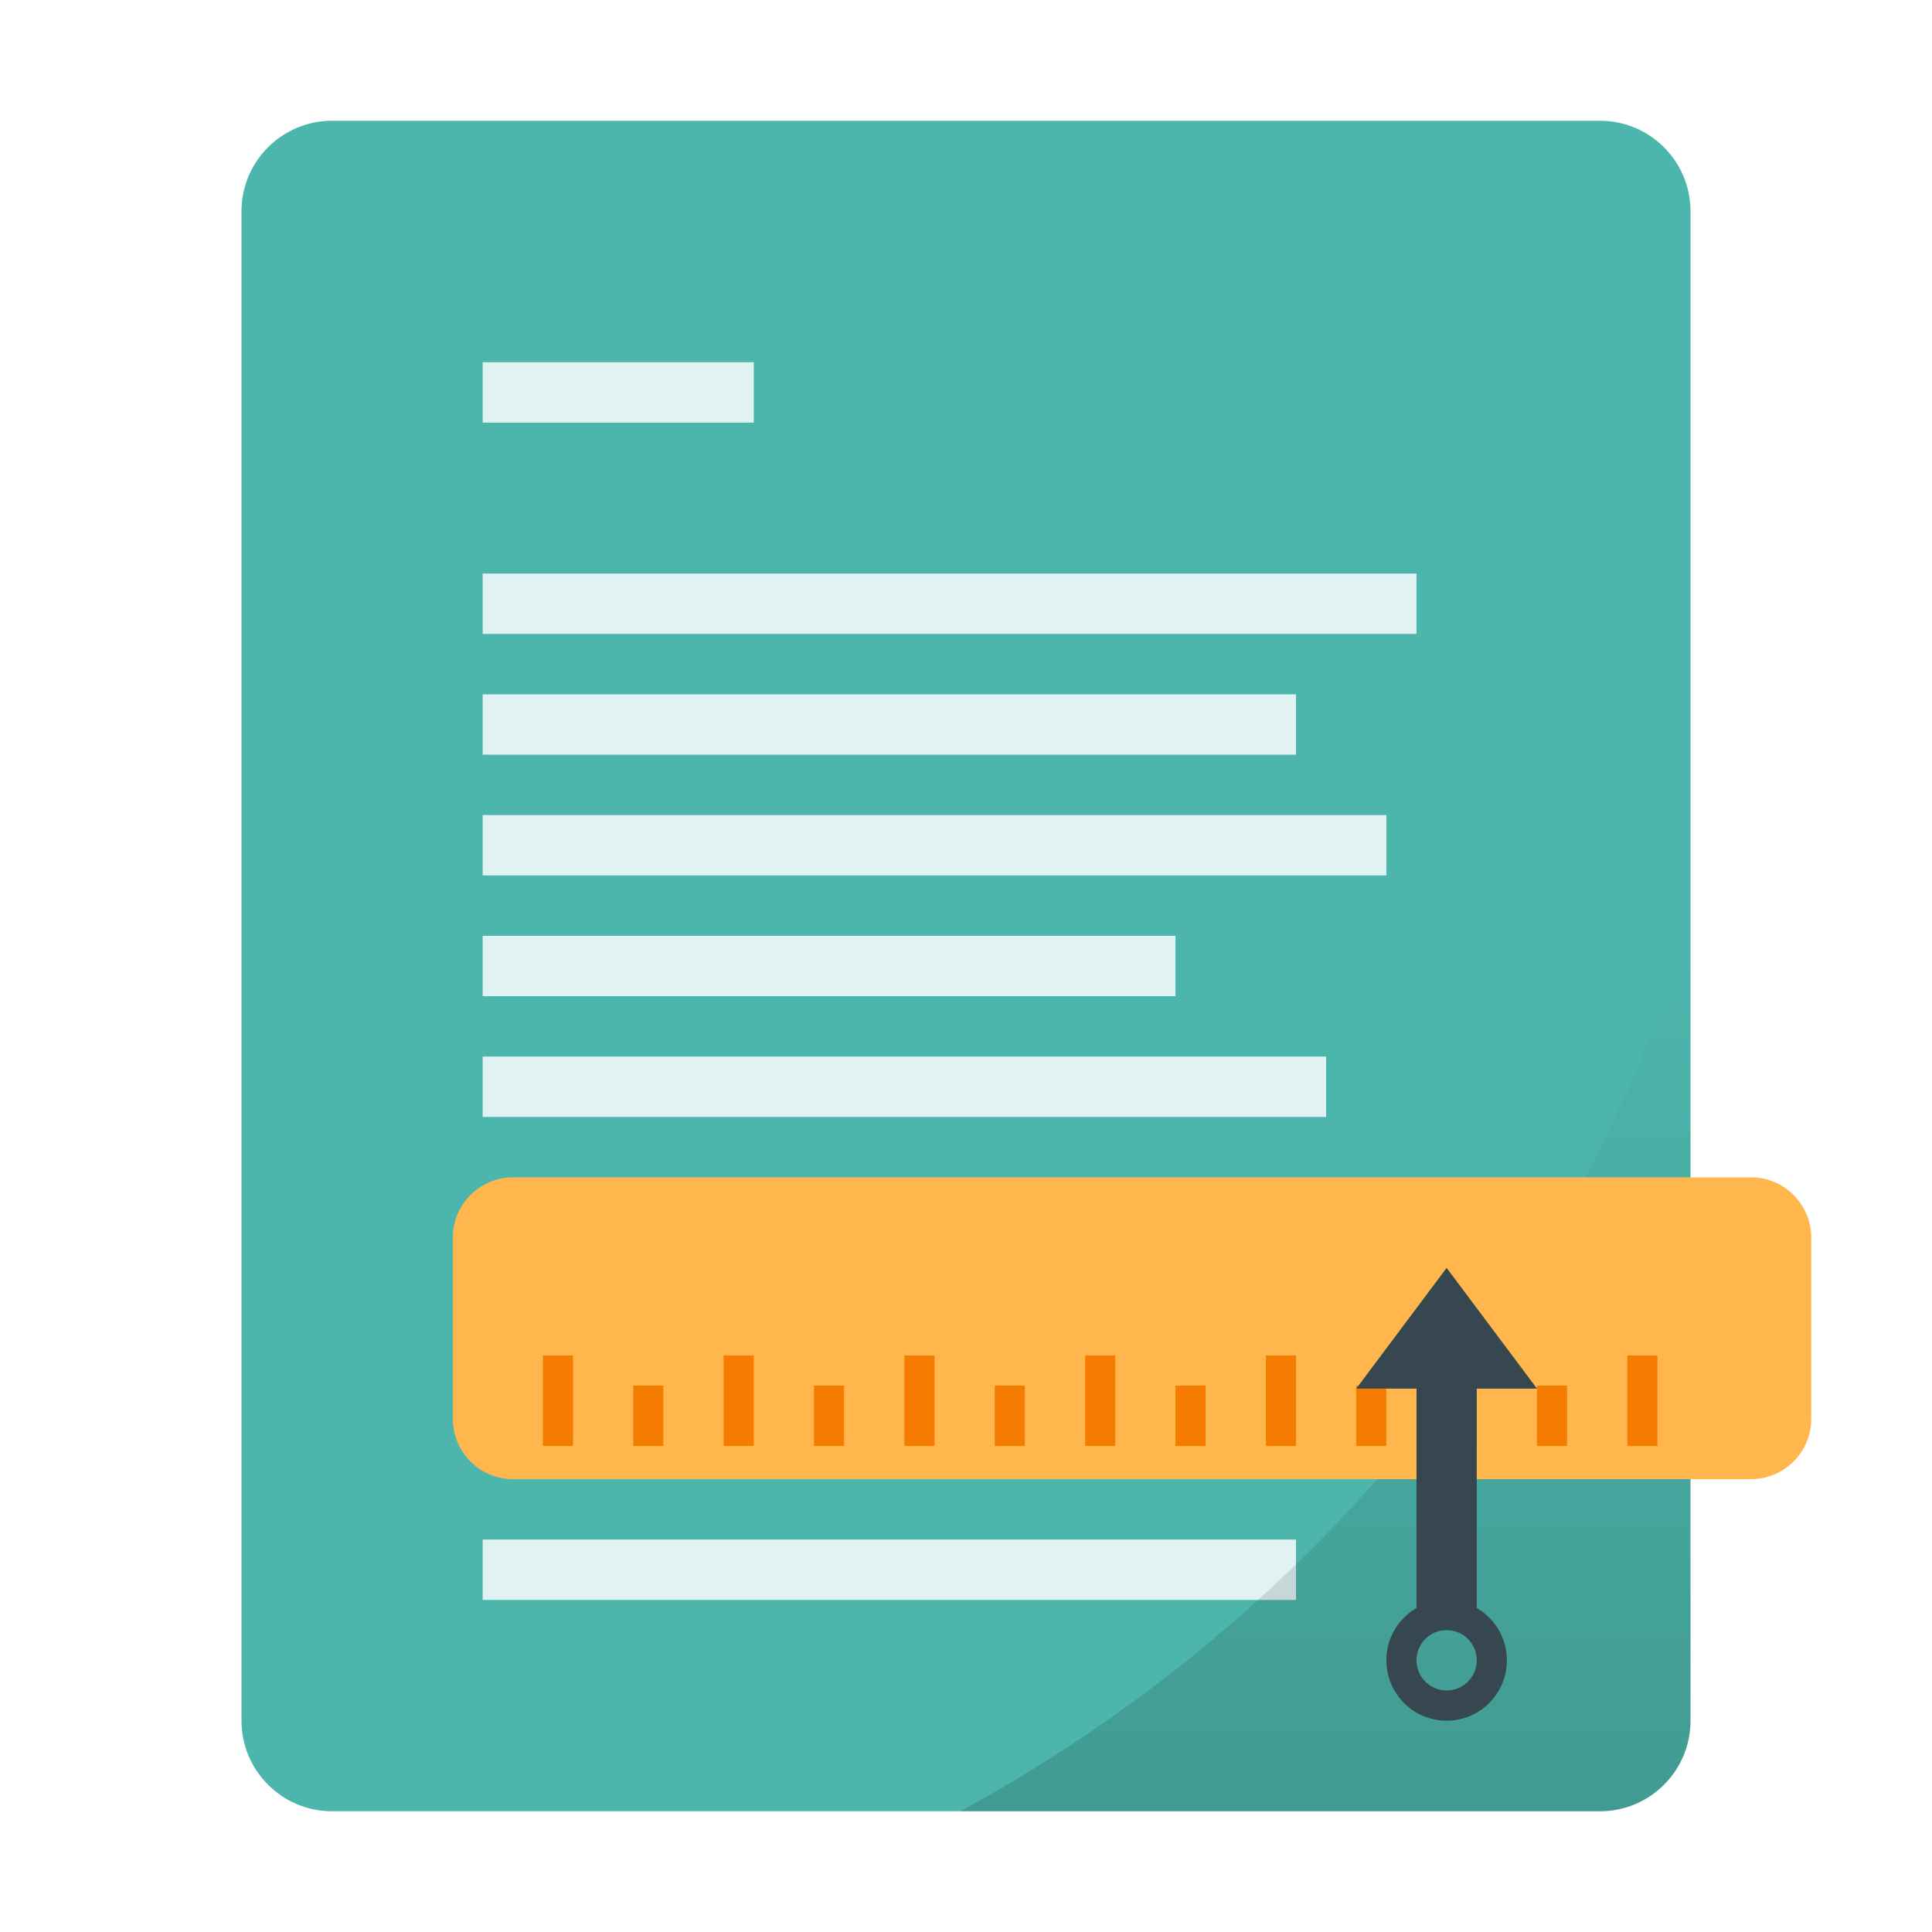
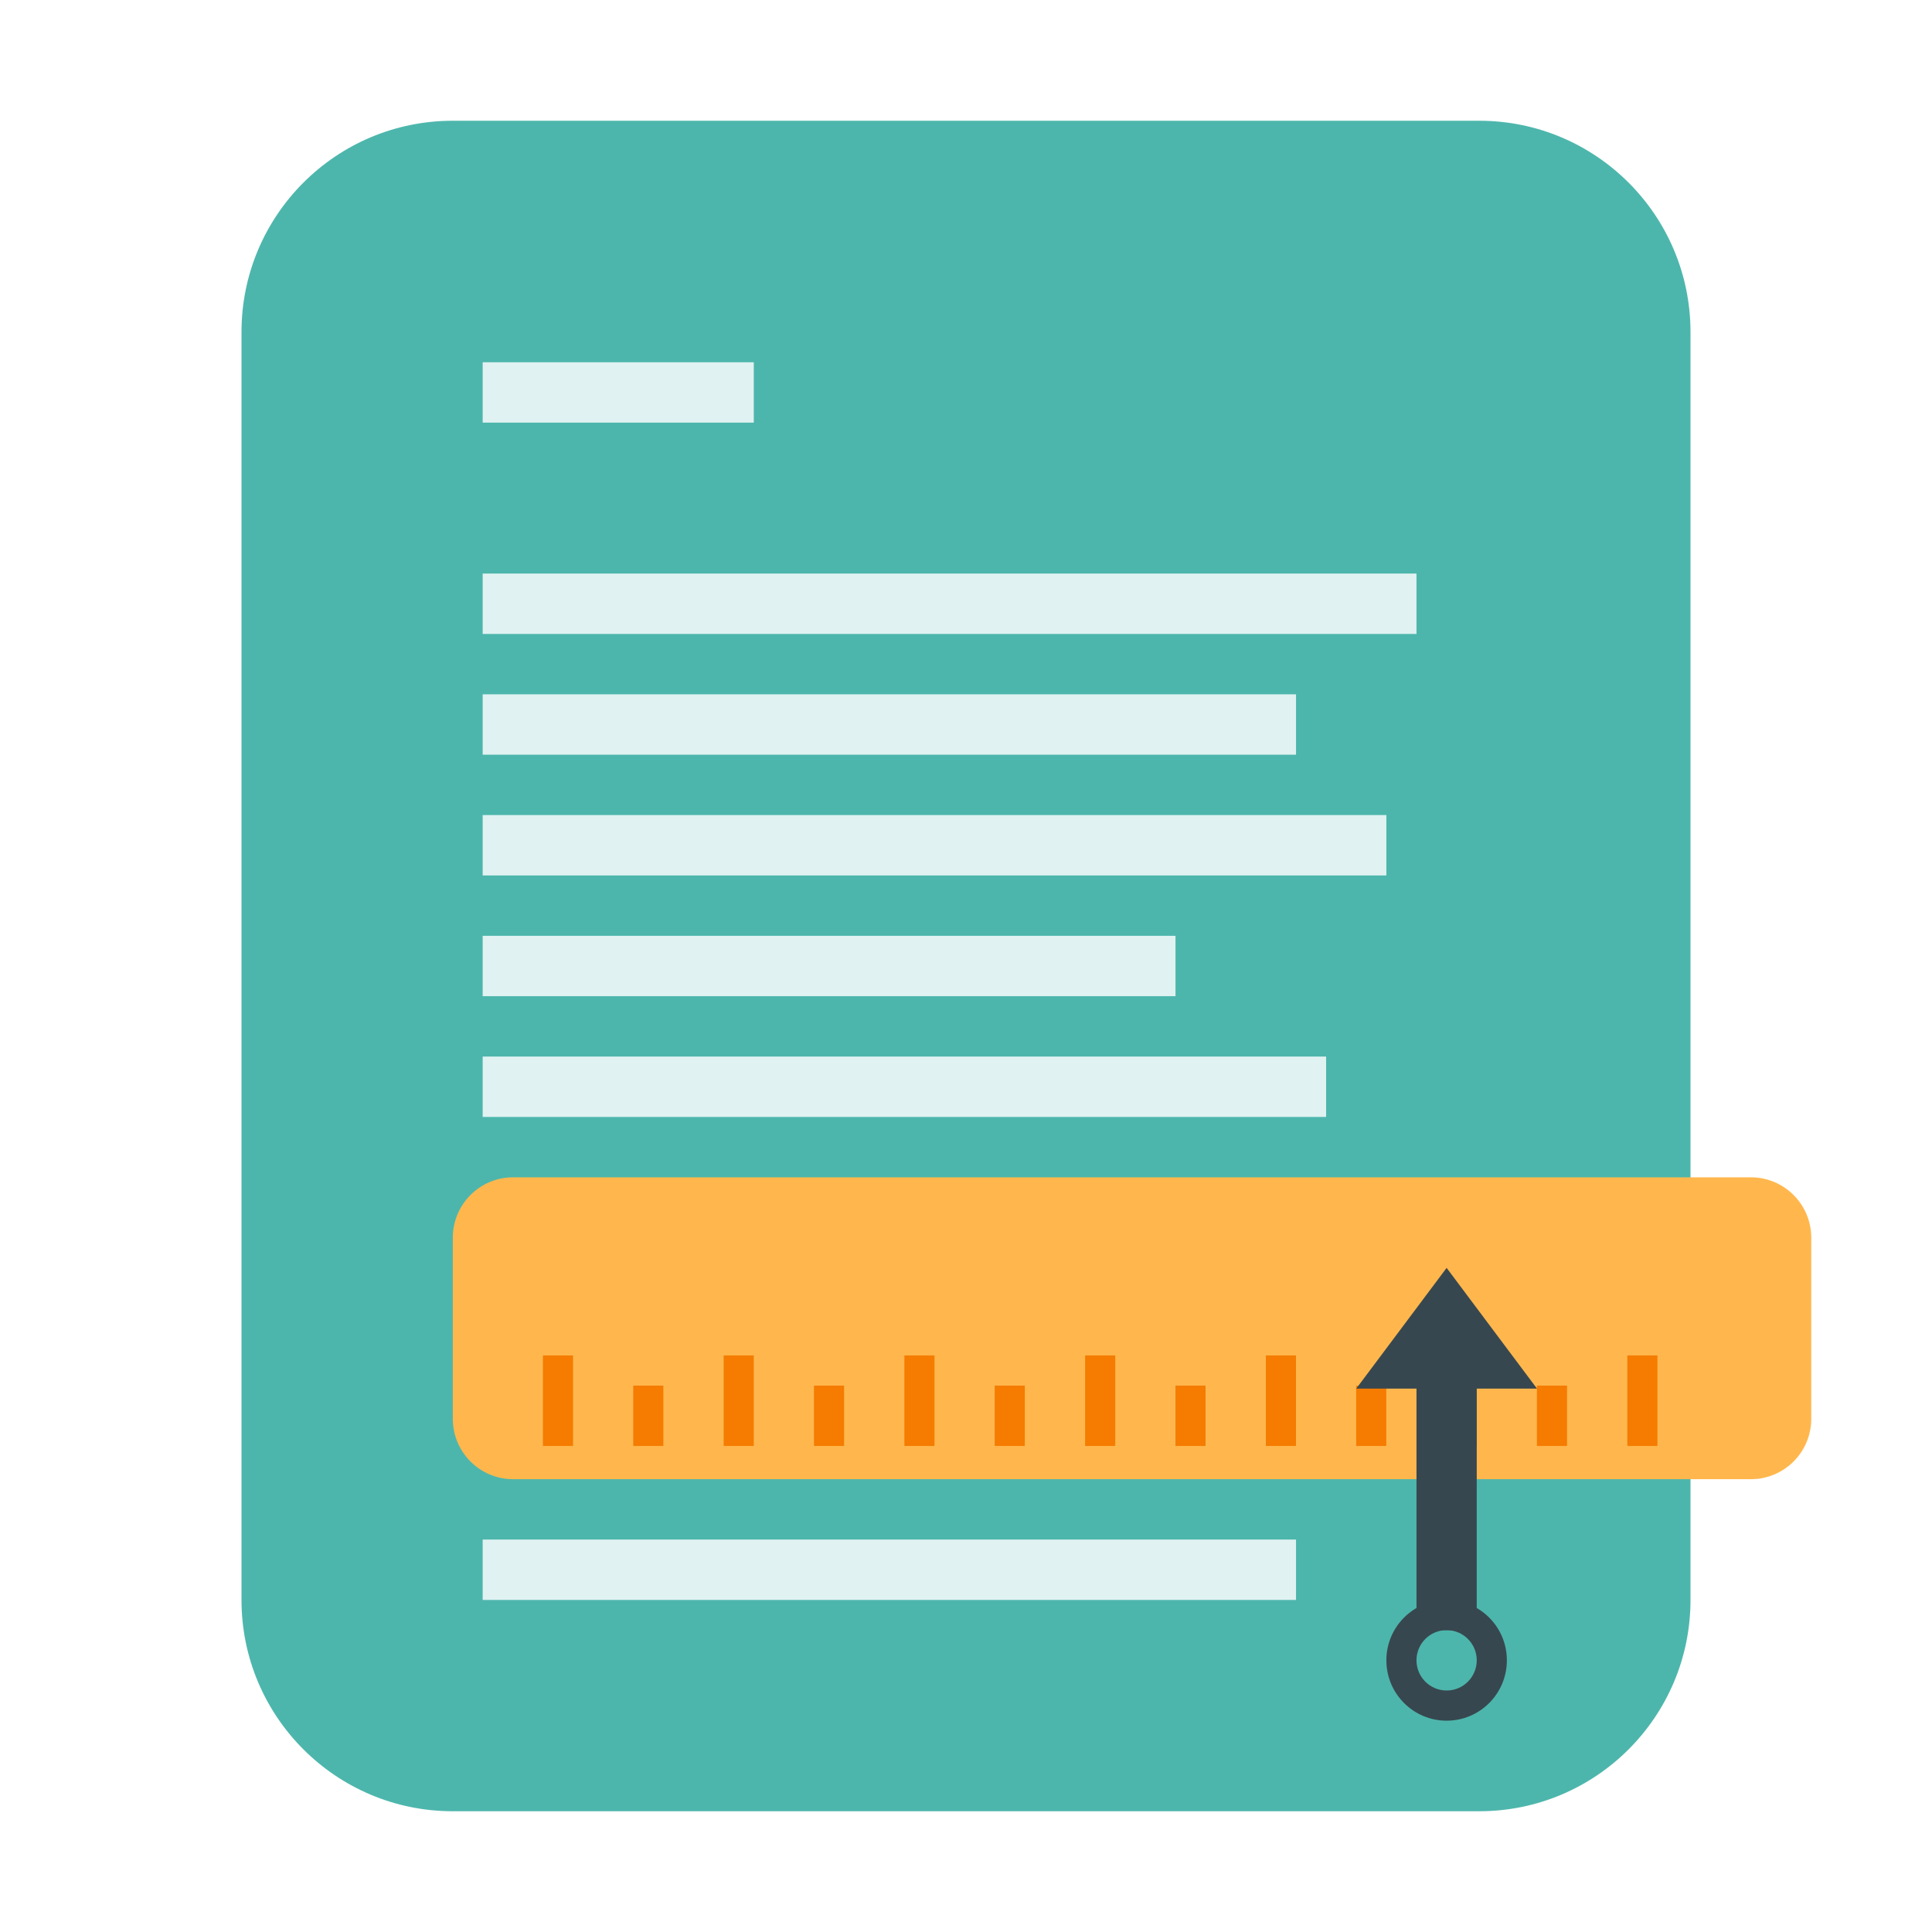
<svg xmlns="http://www.w3.org/2000/svg" width="64" height="64" version="1.1" viewBox="0 0 64 64">
-   <defs>
-     <linearGradient id="a" x1="48" x2="48" y1="60" y2="31" gradientUnits="userSpaceOnUse">
-       <stop offset="0" />
-       <stop stop-opacity="0" offset="1" />
-     </linearGradient>
-   </defs>
-   <rect x="8" y="4" width="48" height="56" rx="3" ry="3" fill="#4db6ac" />
+   <rect x="8" y="4" width="48" height="56" rx="7" ry="7" fill="#4db6ac" />
  <rect x="15.989" y="51" width="26.943" height="2" fill="#e0f2f1" />
-   <path d="m56 30.578a50.669 50.669 0 0 1-24.193 29.422h21.193c1.662 0 3-1.338 3-3z" fill="url(#a)" opacity=".15" />
  <rect x="15" y="39" width="45" height="10" rx="2" ry="2" fill="#ffb74d" />
  <g transform="translate(0,-1058.5)" fill="#e0f2f1">
    <rect x="15.989" y="1070.5" width="8.981" height="2" ry="0" />
    <rect x="15.989" y="1077.5" width="30.934" height="2" />
    <rect x="15.989" y="1081.5" width="26.943" height="2" />
    <rect x="15.989" y="1085.5" width="29.936" height="2" />
    <rect x="15.989" y="1089.5" width="22.951" height="2" />
    <rect x="15.989" y="1093.5" width="27.94" height="2" />
  </g>
  <path d="m17.985 44.9v3h0.998v-3zm5.987 0v3h0.998v-3zm5.987 0v3h0.998v-3zm5.987 0v3h0.998v-3zm5.987 0v3h0.998v-3zm5.987 0v3h0.998v-3zm5.987 0v3h0.998v-3zm-32.93 1v2h0.998v-2zm5.987 0v2h0.998v-2zm5.987 0v2h0.998v-2zm5.987 0v2h0.998v-2zm5.987 0v2h0.998v-2zm5.987 0v2h0.998v-2z" fill="#f57c00" />
  <path d="m46.923 54v-8h-1.996l2.994-4 2.994 4h-1.996v8z" fill="#37474f" fill-rule="evenodd" />
  <path d="m47.921 57a1.996 2 0 0 1-1.996-2 1.996 2 0 0 1 1.996-2 1.996 2 0 0 1 1.996 2 1.996 2 0 0 1-1.996 2zm0-1a0.998 1 0 0 0 0.998-1 0.998 1 0 0 0-0.998-1 0.998 1 0 0 0-0.998 1 0.998 1 0 0 0 0.998 1z" fill="#37474f" />
</svg>
